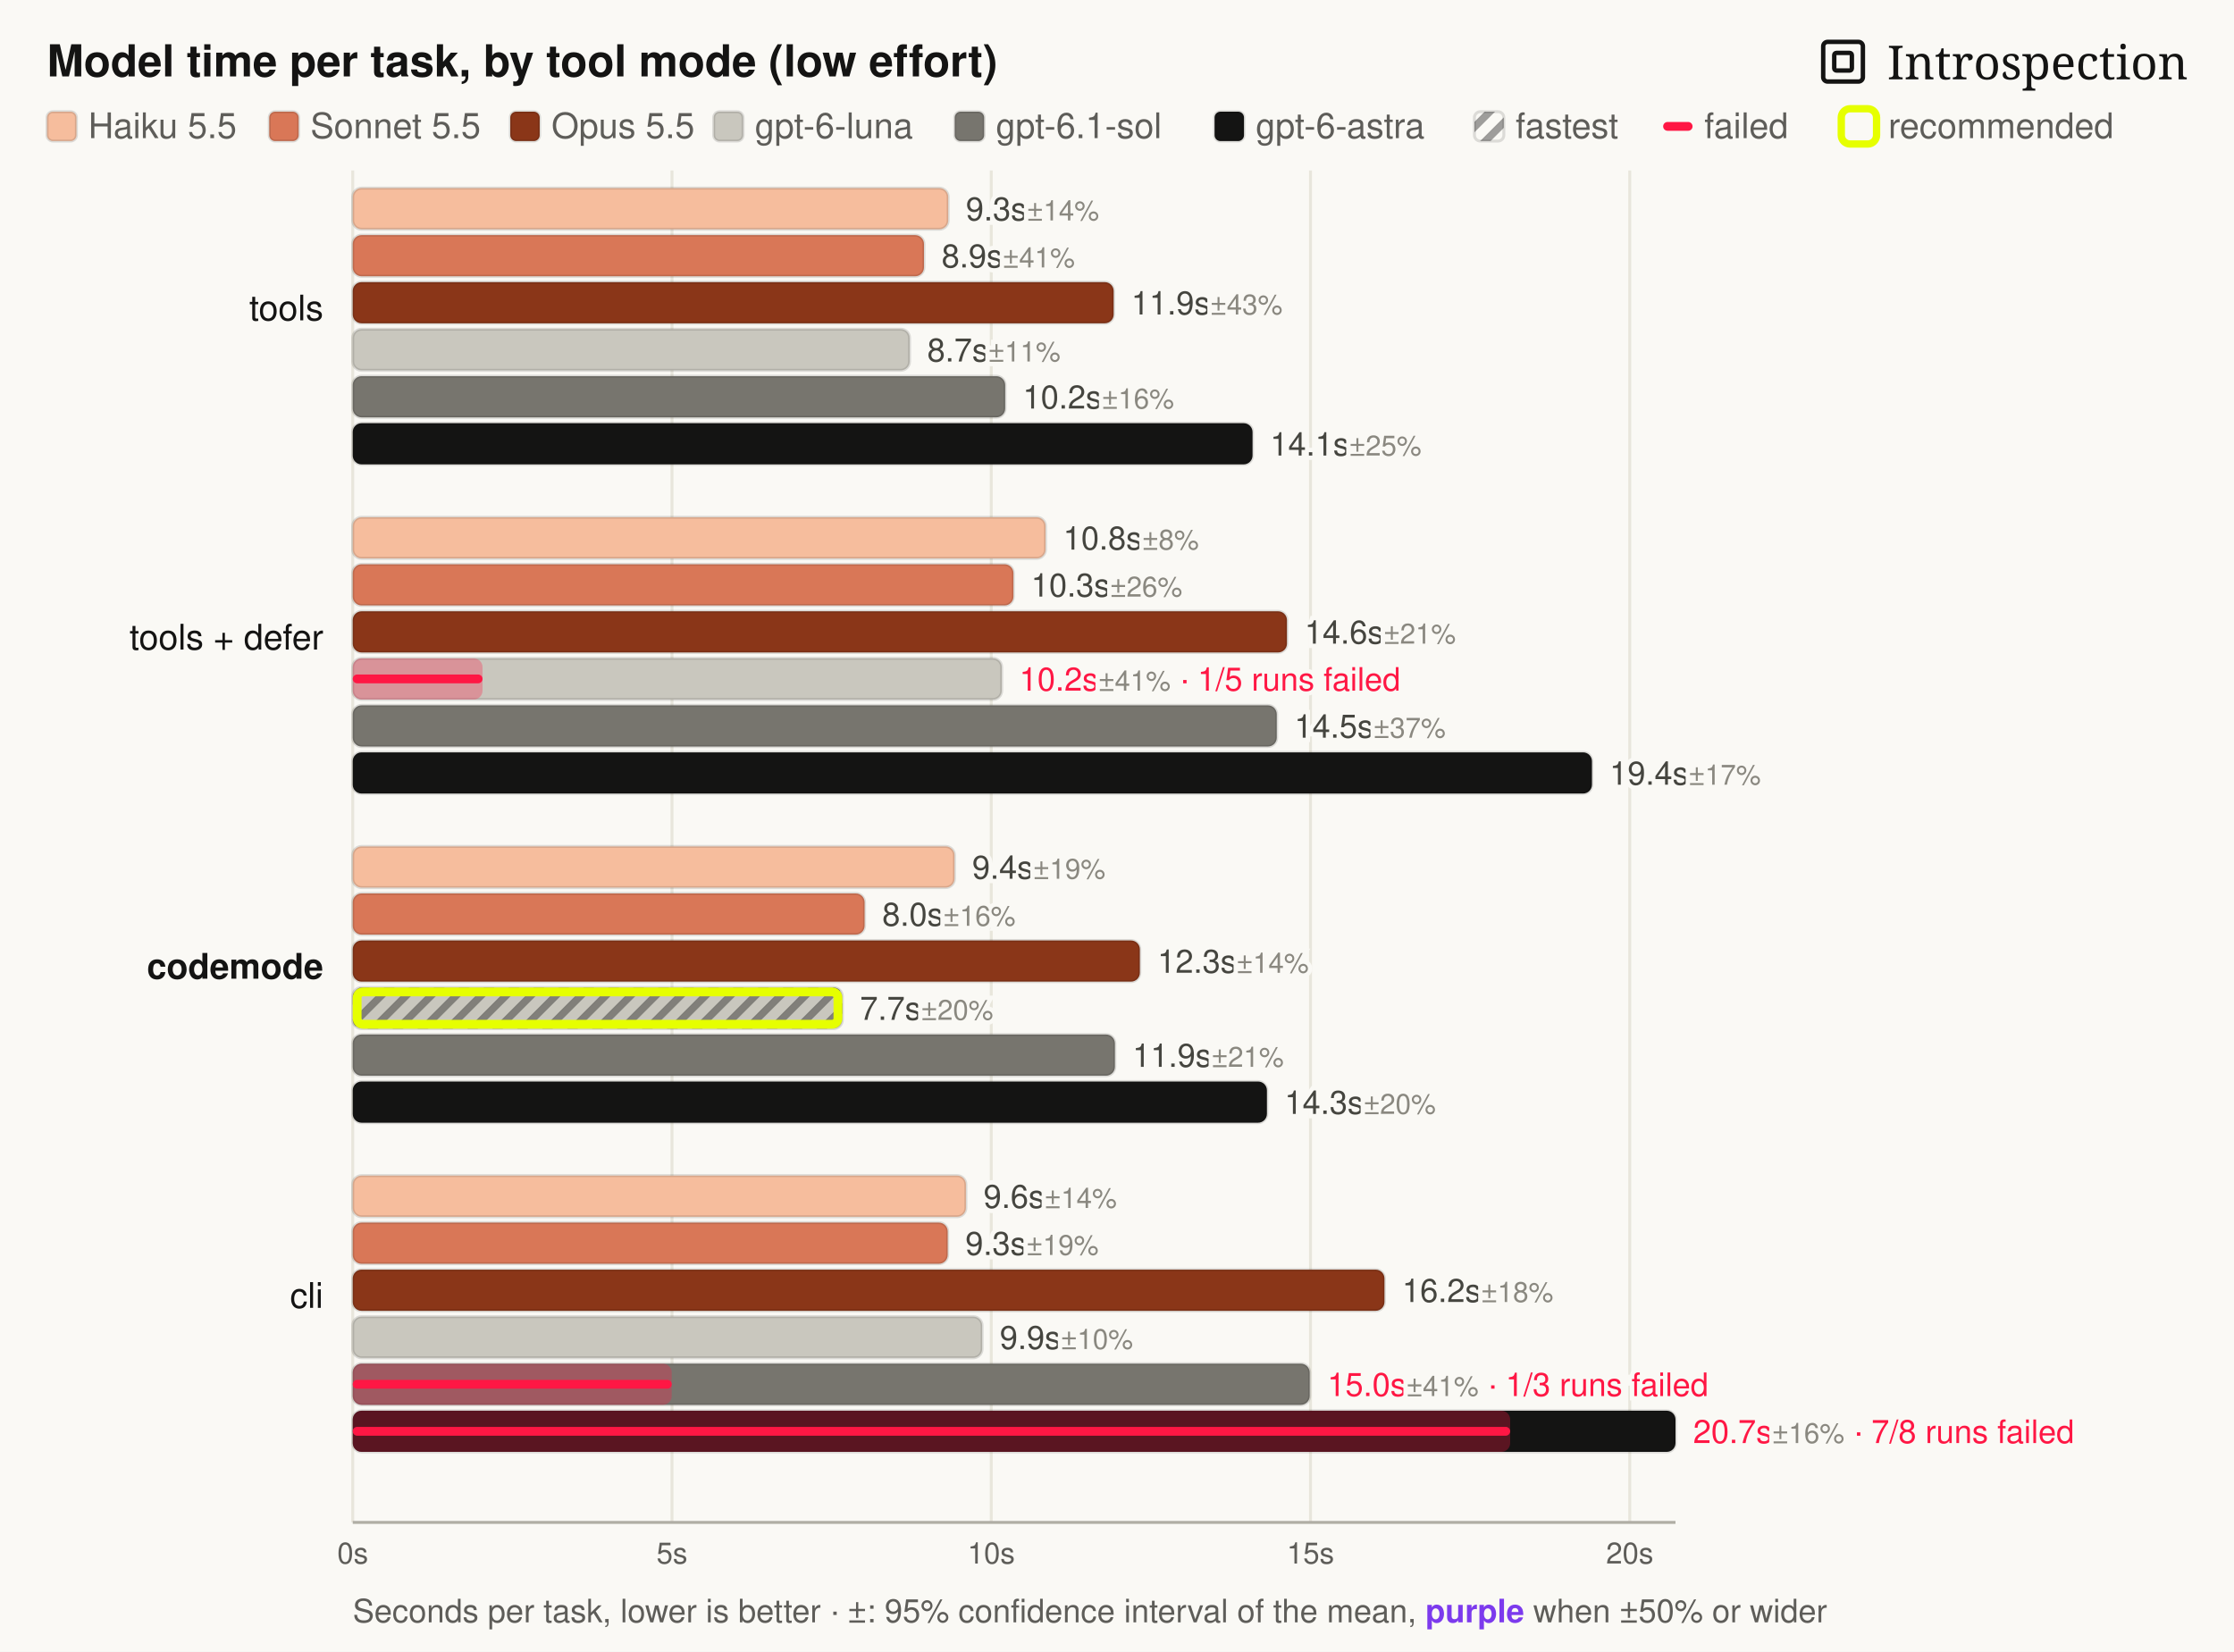
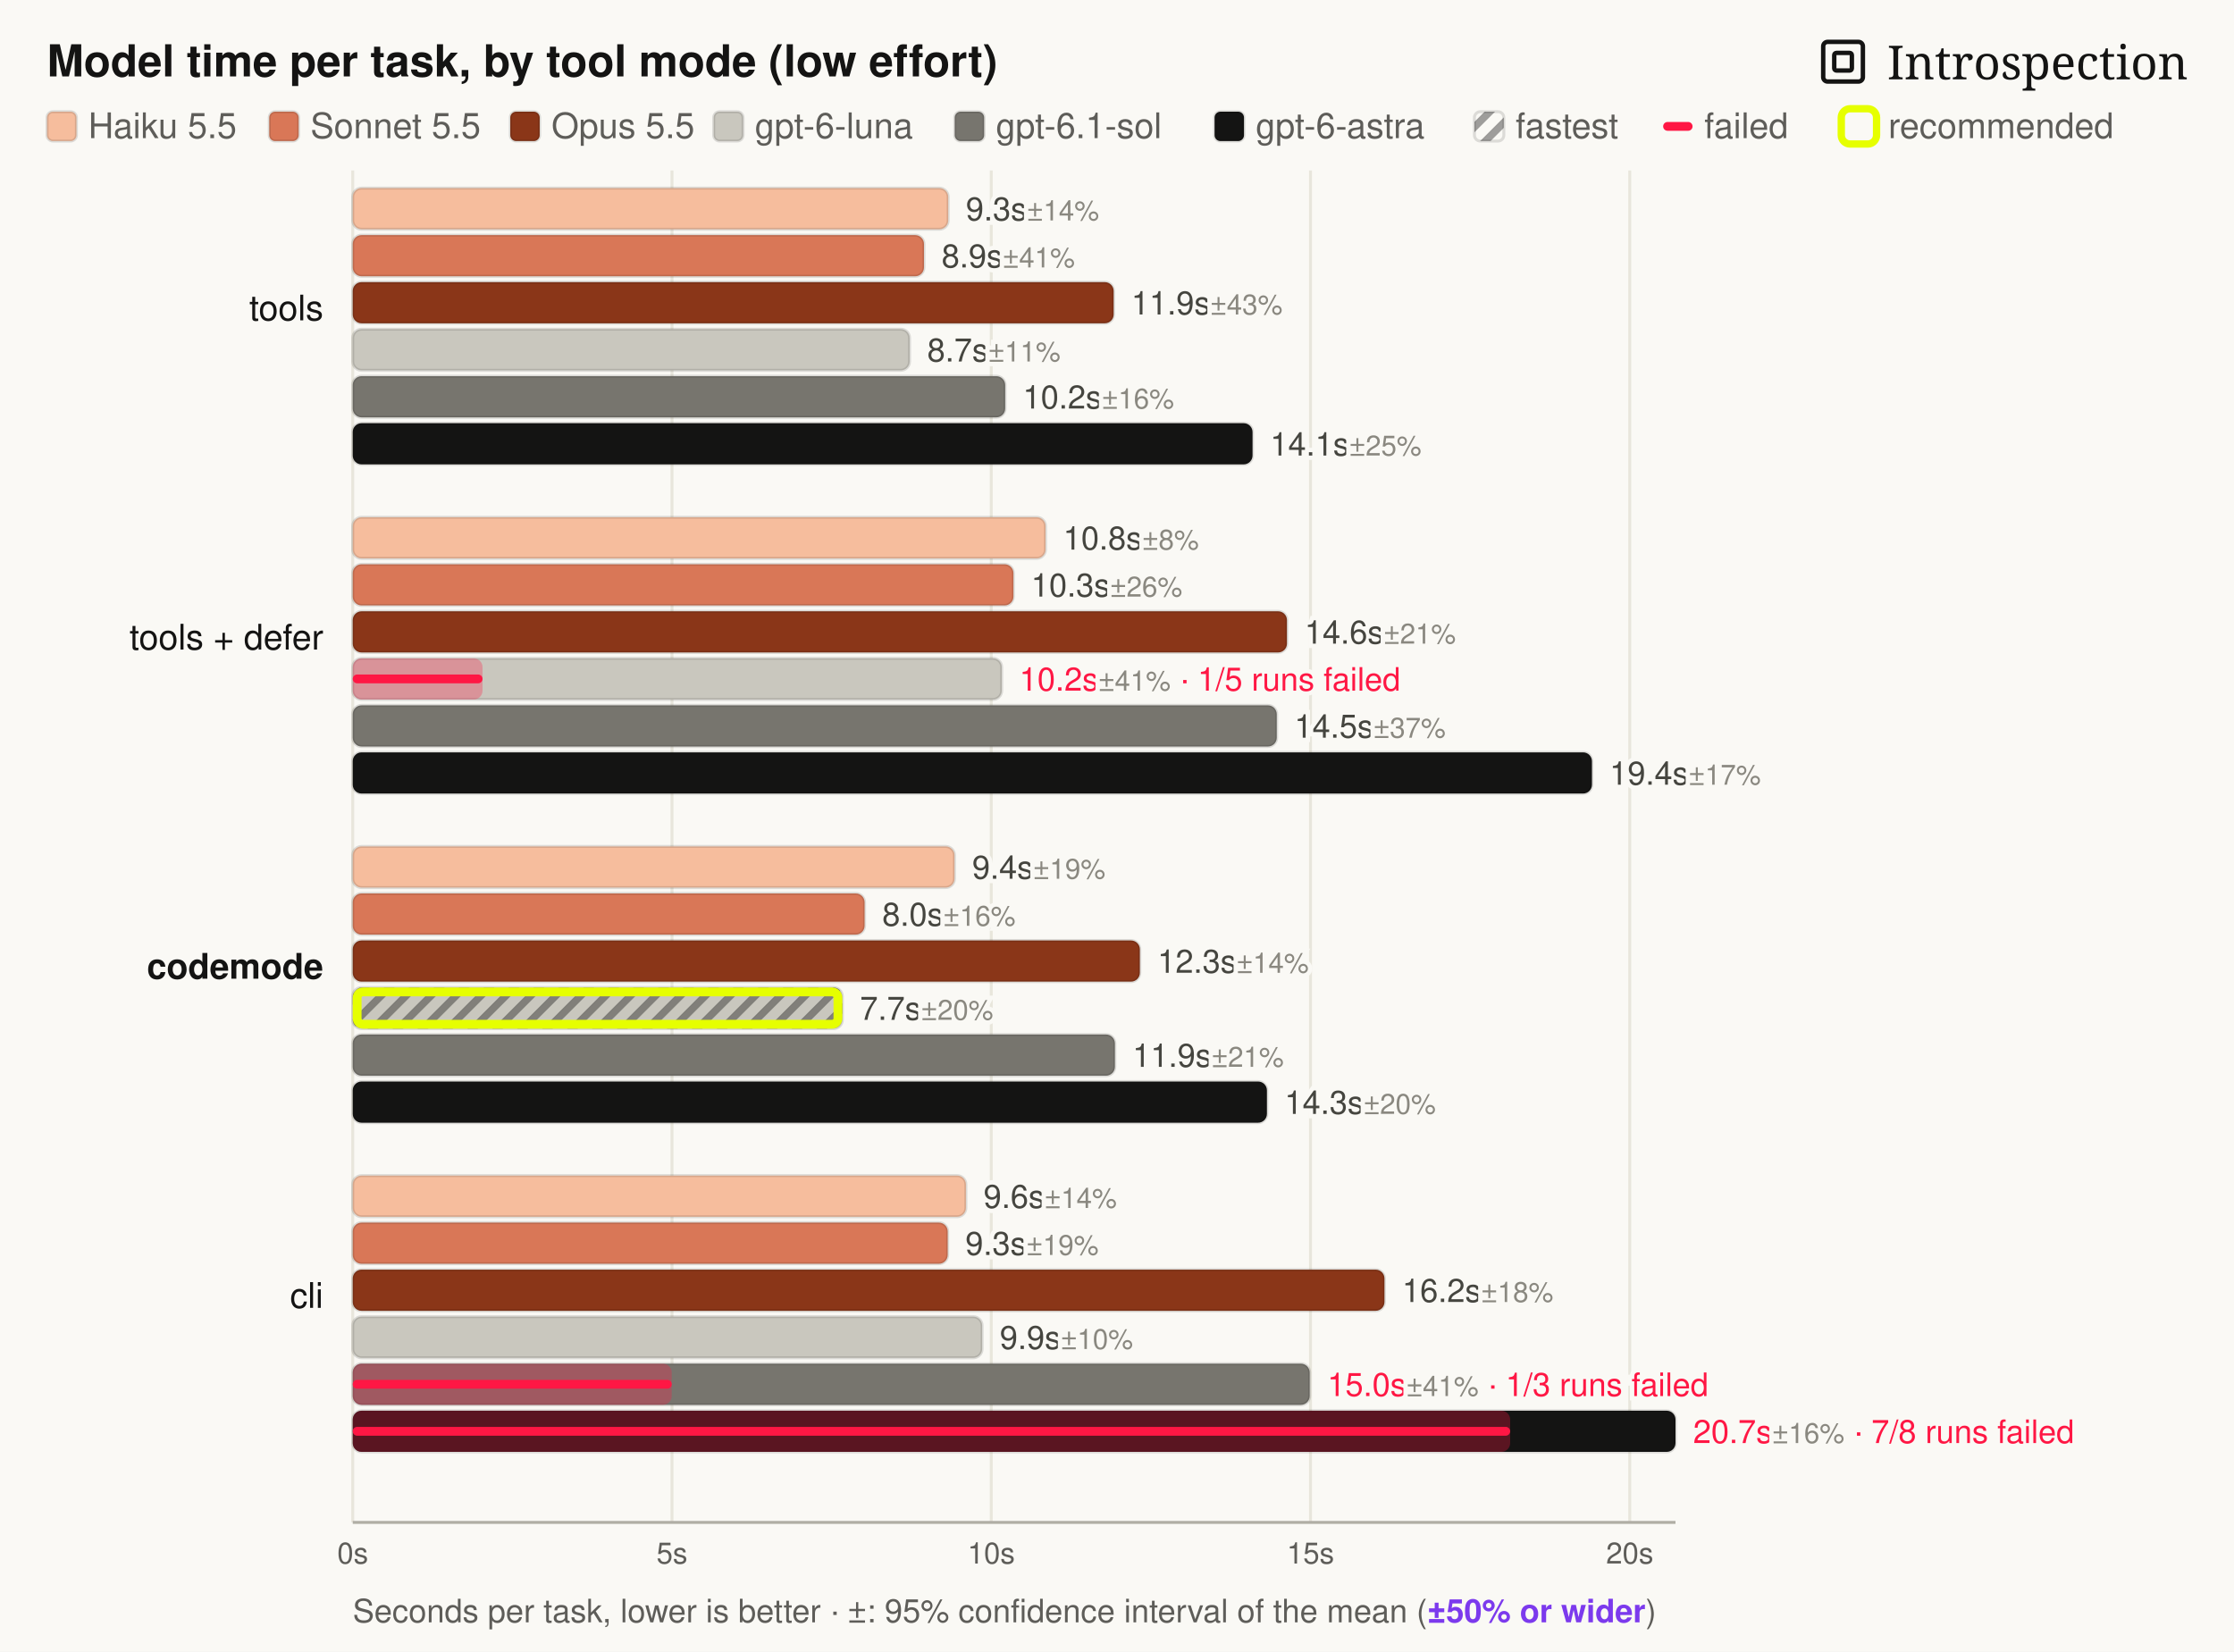
<svg xmlns="http://www.w3.org/2000/svg" width="760" height="562" viewBox="0 0 760 562" font-family="-apple-system, Segoe UI, Helvetica, Arial, sans-serif">
  <defs>
    <pattern id="win-light" patternUnits="userSpaceOnUse" width="6" height="6" patternTransform="rotate(45)">
      <rect width="2.5" height="6" fill="#141413" opacity="0.4" />
    </pattern>
    <pattern id="win-dark" patternUnits="userSpaceOnUse" width="6" height="6" patternTransform="rotate(45)">
      <rect width="2.5" height="6" fill="#ffffff" opacity="0.6" />
    </pattern>
  </defs>
  <rect width="760" height="562" fill="#faf9f5" />
  <text x="16" y="26" font-size="15" font-weight="600" fill="#141413">Model time per task, by tool mode (low effort)</text>
  <g transform="translate(618 12) scale(0.75)" fill="none" stroke="#141413" stroke-width="2" stroke-linecap="round" stroke-linejoin="round">
    <rect x="3" y="3" width="18" height="18" rx="2" />
    <rect x="8" y="8" width="8" height="8" rx="1" />
  </g>
  <text x="642" y="27" font-size="16" font-family="Georgia, serif" fill="#141413">Introspection</text>
  <rect x="16" y="38" width="10" height="10" rx="2" fill="#f6bd9d" stroke="#0000001f" />
  <text x="30" y="47" font-size="12" fill="#5e5d59">Haiku 5.5</text>
  <rect x="91.6" y="38" width="10" height="10" rx="2" fill="#d97757" stroke="#0000001f" />
  <text x="105.6" y="47" font-size="12" fill="#5e5d59">Sonnet 5.5</text>
  <rect x="173.6" y="38" width="10" height="10" rx="2" fill="#8a3618" stroke="#0000001f" />
  <text x="187.6" y="47" font-size="12" fill="#5e5d59">Opus 5.5</text>
  <rect x="242.8" y="38" width="10" height="10" rx="2" fill="#c9c7be" stroke="#0000001f" />
  <text x="256.8" y="47" font-size="12" fill="#5e5d59">gpt-6-luna</text>
  <rect x="324.8" y="38" width="10" height="10" rx="2" fill="#77756e" stroke="#0000001f" />
  <text x="338.8" y="47" font-size="12" fill="#5e5d59">gpt-6.1-sol</text>
  <rect x="413.2" y="38" width="10" height="10" rx="2" fill="#141413" stroke="#0000001f" />
  <text x="427.2" y="47" font-size="12" fill="#5e5d59">gpt-6-astra</text>
  <rect x="501.6" y="38" width="10" height="10" rx="2" fill="url(#win-light)" stroke="#0000001f" />
  <text x="515.6" y="47" font-size="12" fill="#5e5d59">fastest</text>
  <rect x="565.8" y="41.5" width="10" height="3" rx="1.5" fill="#ff1744" />
  <text x="579.8" y="47" font-size="12" fill="#5e5d59">failed</text>
  <rect x="626.4" y="37" width="12" height="12" rx="3" fill="none" stroke="#e6ff00" stroke-width="2.5" />
  <text x="642.4" y="47" font-size="12" fill="#5e5d59">recommended</text>
  <line x1="120" y1="58" x2="120" y2="518" stroke="#e8e6dc" />
  <text x="120" y="532" font-size="10" text-anchor="middle" fill="#5e5d59">0s</text>
  <line x1="228.61" y1="58" x2="228.61" y2="518" stroke="#e8e6dc" />
  <text x="228.61" y="532" font-size="10" text-anchor="middle" fill="#5e5d59">5s</text>
  <line x1="337.219" y1="58" x2="337.219" y2="518" stroke="#e8e6dc" />
  <text x="337.219" y="532" font-size="10" text-anchor="middle" fill="#5e5d59">10s</text>
  <line x1="445.829" y1="58" x2="445.829" y2="518" stroke="#e8e6dc" />
  <text x="445.829" y="532" font-size="10" text-anchor="middle" fill="#5e5d59">15s</text>
  <line x1="554.439" y1="58" x2="554.439" y2="518" stroke="#e8e6dc" />
  <text x="554.439" y="532" font-size="10" text-anchor="middle" fill="#5e5d59">20s</text>
  <line x1="120" y1="518" x2="570" y2="518" stroke="#b0aea5" />
  <text x="110" y="109" font-size="12" text-anchor="end" fill="#141413" font-weight="400">tools</text>
  <rect x="120" y="64" width="202.575" height="14" rx="3" fill="#f6bd9d" stroke="#0000001f" data-href="https://artificialanalysis.ai/models/claude-haiku-5-5" />
  <text x="328.575" y="75" font-size="11" stroke="#faf9f5" stroke-width="3" paint-order="stroke" fill="#45453f">9.3s<tspan font-size="9.5" fill="#8a8880"> ±14%</tspan>
  </text>
  <rect x="120" y="80" width="194.332" height="14" rx="3" fill="#d97757" stroke="#0000001f" data-href="https://artificialanalysis.ai/models/claude-sonnet-5-5" />
  <text x="320.332" y="91" font-size="11" stroke="#faf9f5" stroke-width="3" paint-order="stroke" fill="#45453f">8.9s<tspan font-size="9.5" fill="#8a8880"> ±41%</tspan>
  </text>
  <rect x="120" y="96" width="258.86" height="14" rx="3" fill="#8a3618" stroke="#0000001f" data-href="https://artificialanalysis.ai/models/claude-opus-5-5" />
  <text x="384.86" y="107" font-size="11" stroke="#faf9f5" stroke-width="3" paint-order="stroke" fill="#45453f">11.9s<tspan font-size="9.5" fill="#8a8880"> ±43%</tspan>
  </text>
  <rect x="120" y="112" width="189.437" height="14" rx="3" fill="#c9c7be" stroke="#0000001f" data-href="https://artificialanalysis.ai/models/gpt-6-luna" />
  <text x="315.437" y="123" font-size="11" stroke="#faf9f5" stroke-width="3" paint-order="stroke" fill="#45453f">8.7s<tspan font-size="9.5" fill="#8a8880"> ±11%</tspan>
  </text>
  <rect x="120" y="128" width="221.955" height="14" rx="3" fill="#77756e" stroke="#0000001f" data-href="https://artificialanalysis.ai/models/gpt-6-1-sol" />
  <text x="347.955" y="139" font-size="11" stroke="#faf9f5" stroke-width="3" paint-order="stroke" fill="#45453f">10.2s<tspan font-size="9.5" fill="#8a8880"> ±16%</tspan>
  </text>
  <rect x="120" y="144" width="306.106" height="14" rx="3" fill="#141413" stroke="#0000001f" data-href="https://artificialanalysis.ai/models/gpt-6-astra" />
  <text x="432.106" y="155" font-size="11" stroke="#faf9f5" stroke-width="3" paint-order="stroke" fill="#45453f">14.1s<tspan font-size="9.5" fill="#8a8880"> ±25%</tspan>
  </text>
  <text x="110" y="221" font-size="12" text-anchor="end" fill="#141413" font-weight="400">tools + defer</text>
  <rect x="120" y="176" width="235.679" height="14" rx="3" fill="#f6bd9d" stroke="#0000001f" data-href="https://artificialanalysis.ai/models/claude-haiku-5-5" />
  <text x="361.679" y="187" font-size="11" stroke="#faf9f5" stroke-width="3" paint-order="stroke" fill="#45453f">10.8s<tspan font-size="9.5" fill="#8a8880"> ±8%</tspan>
  </text>
  <rect x="120" y="192" width="224.764" height="14" rx="3" fill="#d97757" stroke="#0000001f" data-href="https://artificialanalysis.ai/models/claude-sonnet-5-5" />
  <text x="350.764" y="203" font-size="11" stroke="#faf9f5" stroke-width="3" paint-order="stroke" fill="#45453f">10.3s<tspan font-size="9.5" fill="#8a8880"> ±26%</tspan>
  </text>
  <rect x="120" y="208" width="317.814" height="14" rx="3" fill="#8a3618" stroke="#0000001f" data-href="https://artificialanalysis.ai/models/claude-opus-5-5" />
  <text x="443.814" y="219" font-size="11" stroke="#faf9f5" stroke-width="3" paint-order="stroke" fill="#45453f">14.6s<tspan font-size="9.5" fill="#8a8880"> ±21%</tspan>
  </text>
  <rect x="120" y="224" width="220.786" height="14" rx="3" fill="#c9c7be" stroke="#0000001f" data-href="https://artificialanalysis.ai/models/gpt-6-luna" />
  <rect x="120" y="224" width="44.157" height="14" rx="3" fill="#ff1744" opacity="0.3" pointer-events="none" />
  <rect x="120" y="229.5" width="44.157" height="3" rx="1.5" fill="#ff1744" pointer-events="none" />
  <text x="346.786" y="235" font-size="11" stroke="#faf9f5" stroke-width="3" paint-order="stroke" fill="#ff1744">10.2s<tspan font-size="9.5" fill="#8a8880"> ±41%</tspan> · 1/5 runs failed</text>
  <rect x="120" y="240" width="314.346" height="14" rx="3" fill="#77756e" stroke="#0000001f" data-href="https://artificialanalysis.ai/models/gpt-6-1-sol" />
  <text x="440.346" y="251" font-size="11" stroke="#faf9f5" stroke-width="3" paint-order="stroke" fill="#45453f">14.5s<tspan font-size="9.5" fill="#8a8880"> ±37%</tspan>
  </text>
  <rect x="120" y="256" width="421.572" height="14" rx="3" fill="#141413" stroke="#0000001f" data-href="https://artificialanalysis.ai/models/gpt-6-astra" />
  <text x="547.572" y="267" font-size="11" stroke="#faf9f5" stroke-width="3" paint-order="stroke" fill="#45453f">19.4s<tspan font-size="9.5" fill="#8a8880"> ±17%</tspan>
  </text>
  <text x="110" y="333" font-size="12" text-anchor="end" fill="#141413" font-weight="600">codemode</text>
  <rect x="120" y="288" width="204.716" height="14" rx="3" fill="#f6bd9d" stroke="#0000001f" data-href="https://artificialanalysis.ai/models/claude-haiku-5-5" />
  <text x="330.716" y="299" font-size="11" stroke="#faf9f5" stroke-width="3" paint-order="stroke" fill="#45453f">9.4s<tspan font-size="9.5" fill="#8a8880"> ±19%</tspan>
  </text>
  <rect x="120" y="304" width="174.13" height="14" rx="3" fill="#d97757" stroke="#0000001f" data-href="https://artificialanalysis.ai/models/claude-sonnet-5-5" />
  <text x="300.13" y="315" font-size="11" stroke="#faf9f5" stroke-width="3" paint-order="stroke" fill="#45453f">8.0s<tspan font-size="9.5" fill="#8a8880"> ±16%</tspan>
  </text>
  <rect x="120" y="320" width="267.774" height="14" rx="3" fill="#8a3618" stroke="#0000001f" data-href="https://artificialanalysis.ai/models/claude-opus-5-5" />
  <text x="393.774" y="331" font-size="11" stroke="#faf9f5" stroke-width="3" paint-order="stroke" fill="#45453f">12.3s<tspan font-size="9.5" fill="#8a8880"> ±14%</tspan>
  </text>
  <rect x="120" y="336" width="166.56" height="14" rx="3" fill="#c9c7be" stroke="#0000001f" data-href="https://artificialanalysis.ai/models/gpt-6-luna" />
  <rect x="120" y="336" width="166.56" height="14" rx="3" fill="url(#win-light)" pointer-events="none" />
  <rect x="121.5" y="337.5" width="163.56" height="11" rx="2" fill="none" stroke="#e6ff00" stroke-width="3" pointer-events="none" />
  <text x="292.56" y="347" font-size="11" stroke="#faf9f5" stroke-width="3" paint-order="stroke" fill="#45453f">7.7s<tspan font-size="9.5" fill="#8a8880"> ±20%</tspan>
  </text>
  <rect x="120" y="352" width="259.28" height="14" rx="3" fill="#77756e" stroke="#0000001f" data-href="https://artificialanalysis.ai/models/gpt-6-1-sol" />
  <text x="385.28" y="363" font-size="11" stroke="#faf9f5" stroke-width="3" paint-order="stroke" fill="#45453f">11.9s<tspan font-size="9.5" fill="#8a8880"> ±21%</tspan>
  </text>
  <rect x="120" y="368" width="311" height="14" rx="3" fill="#141413" stroke="#0000001f" data-href="https://artificialanalysis.ai/models/gpt-6-astra" />
  <text x="437" y="379" font-size="11" stroke="#faf9f5" stroke-width="3" paint-order="stroke" fill="#45453f">14.3s<tspan font-size="9.5" fill="#8a8880"> ±20%</tspan>
  </text>
  <text x="110" y="445" font-size="12" text-anchor="end" fill="#141413" font-weight="400">cli</text>
  <rect x="120" y="400" width="208.592" height="14" rx="3" fill="#f6bd9d" stroke="#0000001f" data-href="https://artificialanalysis.ai/models/claude-haiku-5-5" />
  <text x="334.592" y="411" font-size="11" stroke="#faf9f5" stroke-width="3" paint-order="stroke" fill="#45453f">9.6s<tspan font-size="9.5" fill="#8a8880"> ±14%</tspan>
  </text>
  <rect x="120" y="416" width="202.405" height="14" rx="3" fill="#d97757" stroke="#0000001f" data-href="https://artificialanalysis.ai/models/claude-sonnet-5-5" />
  <text x="328.405" y="427" font-size="11" stroke="#faf9f5" stroke-width="3" paint-order="stroke" fill="#45453f">9.3s<tspan font-size="9.5" fill="#8a8880"> ±19%</tspan>
  </text>
  <rect x="120" y="432" width="350.99" height="14" rx="3" fill="#8a3618" stroke="#0000001f" data-href="https://artificialanalysis.ai/models/claude-opus-5-5" />
  <text x="476.99" y="443" font-size="11" stroke="#faf9f5" stroke-width="3" paint-order="stroke" fill="#45453f">16.2s<tspan font-size="9.5" fill="#8a8880"> ±18%</tspan>
  </text>
  <rect x="120" y="448" width="214.113" height="14" rx="3" fill="#c9c7be" stroke="#0000001f" data-href="https://artificialanalysis.ai/models/gpt-6-luna" />
  <text x="340.113" y="459" font-size="11" stroke="#faf9f5" stroke-width="3" paint-order="stroke" fill="#45453f">9.9s<tspan font-size="9.5" fill="#8a8880"> ±10%</tspan>
  </text>
  <rect x="120" y="464" width="325.554" height="14" rx="3" fill="#77756e" stroke="#0000001f" data-href="https://artificialanalysis.ai/models/gpt-6-1-sol" />
  <rect x="120" y="464" width="108.518" height="14" rx="3" fill="#ff1744" opacity="0.3" pointer-events="none" />
  <rect x="120" y="469.5" width="108.518" height="3" rx="1.5" fill="#ff1744" pointer-events="none" />
  <text x="451.554" y="475" font-size="11" stroke="#faf9f5" stroke-width="3" paint-order="stroke" fill="#ff1744">15.0s<tspan font-size="9.5" fill="#8a8880"> ±41%</tspan> · 1/3 runs failed</text>
  <rect x="120" y="480" width="450" height="14" rx="3" fill="#141413" stroke="#0000001f" data-href="https://artificialanalysis.ai/models/gpt-6-astra" />
  <rect x="120" y="480" width="393.75" height="14" rx="3" fill="#ff1744" opacity="0.3" pointer-events="none" />
  <rect x="120" y="485.5" width="393.75" height="3" rx="1.5" fill="#ff1744" pointer-events="none" />
  <text x="576" y="491" font-size="11" stroke="#faf9f5" stroke-width="3" paint-order="stroke" fill="#ff1744">20.7s<tspan font-size="9.5" fill="#8a8880"> ±16%</tspan> · 7/8 runs failed</text>
-   <text x="120" y="552" font-size="11" fill="#5e5d59">Seconds per task, lower is better · ±: 95% confidence interval of the mean, <tspan fill="#7c3aed" font-weight="600">purple</tspan> when ±50% or wider</text>
+   <text x="120" y="552" font-size="11" fill="#5e5d59">Seconds per task, lower is better · ±: 95% confidence interval of the mean (<tspan fill="#7c3aed" font-weight="600">±50% or wider</tspan>)</text>
</svg>
